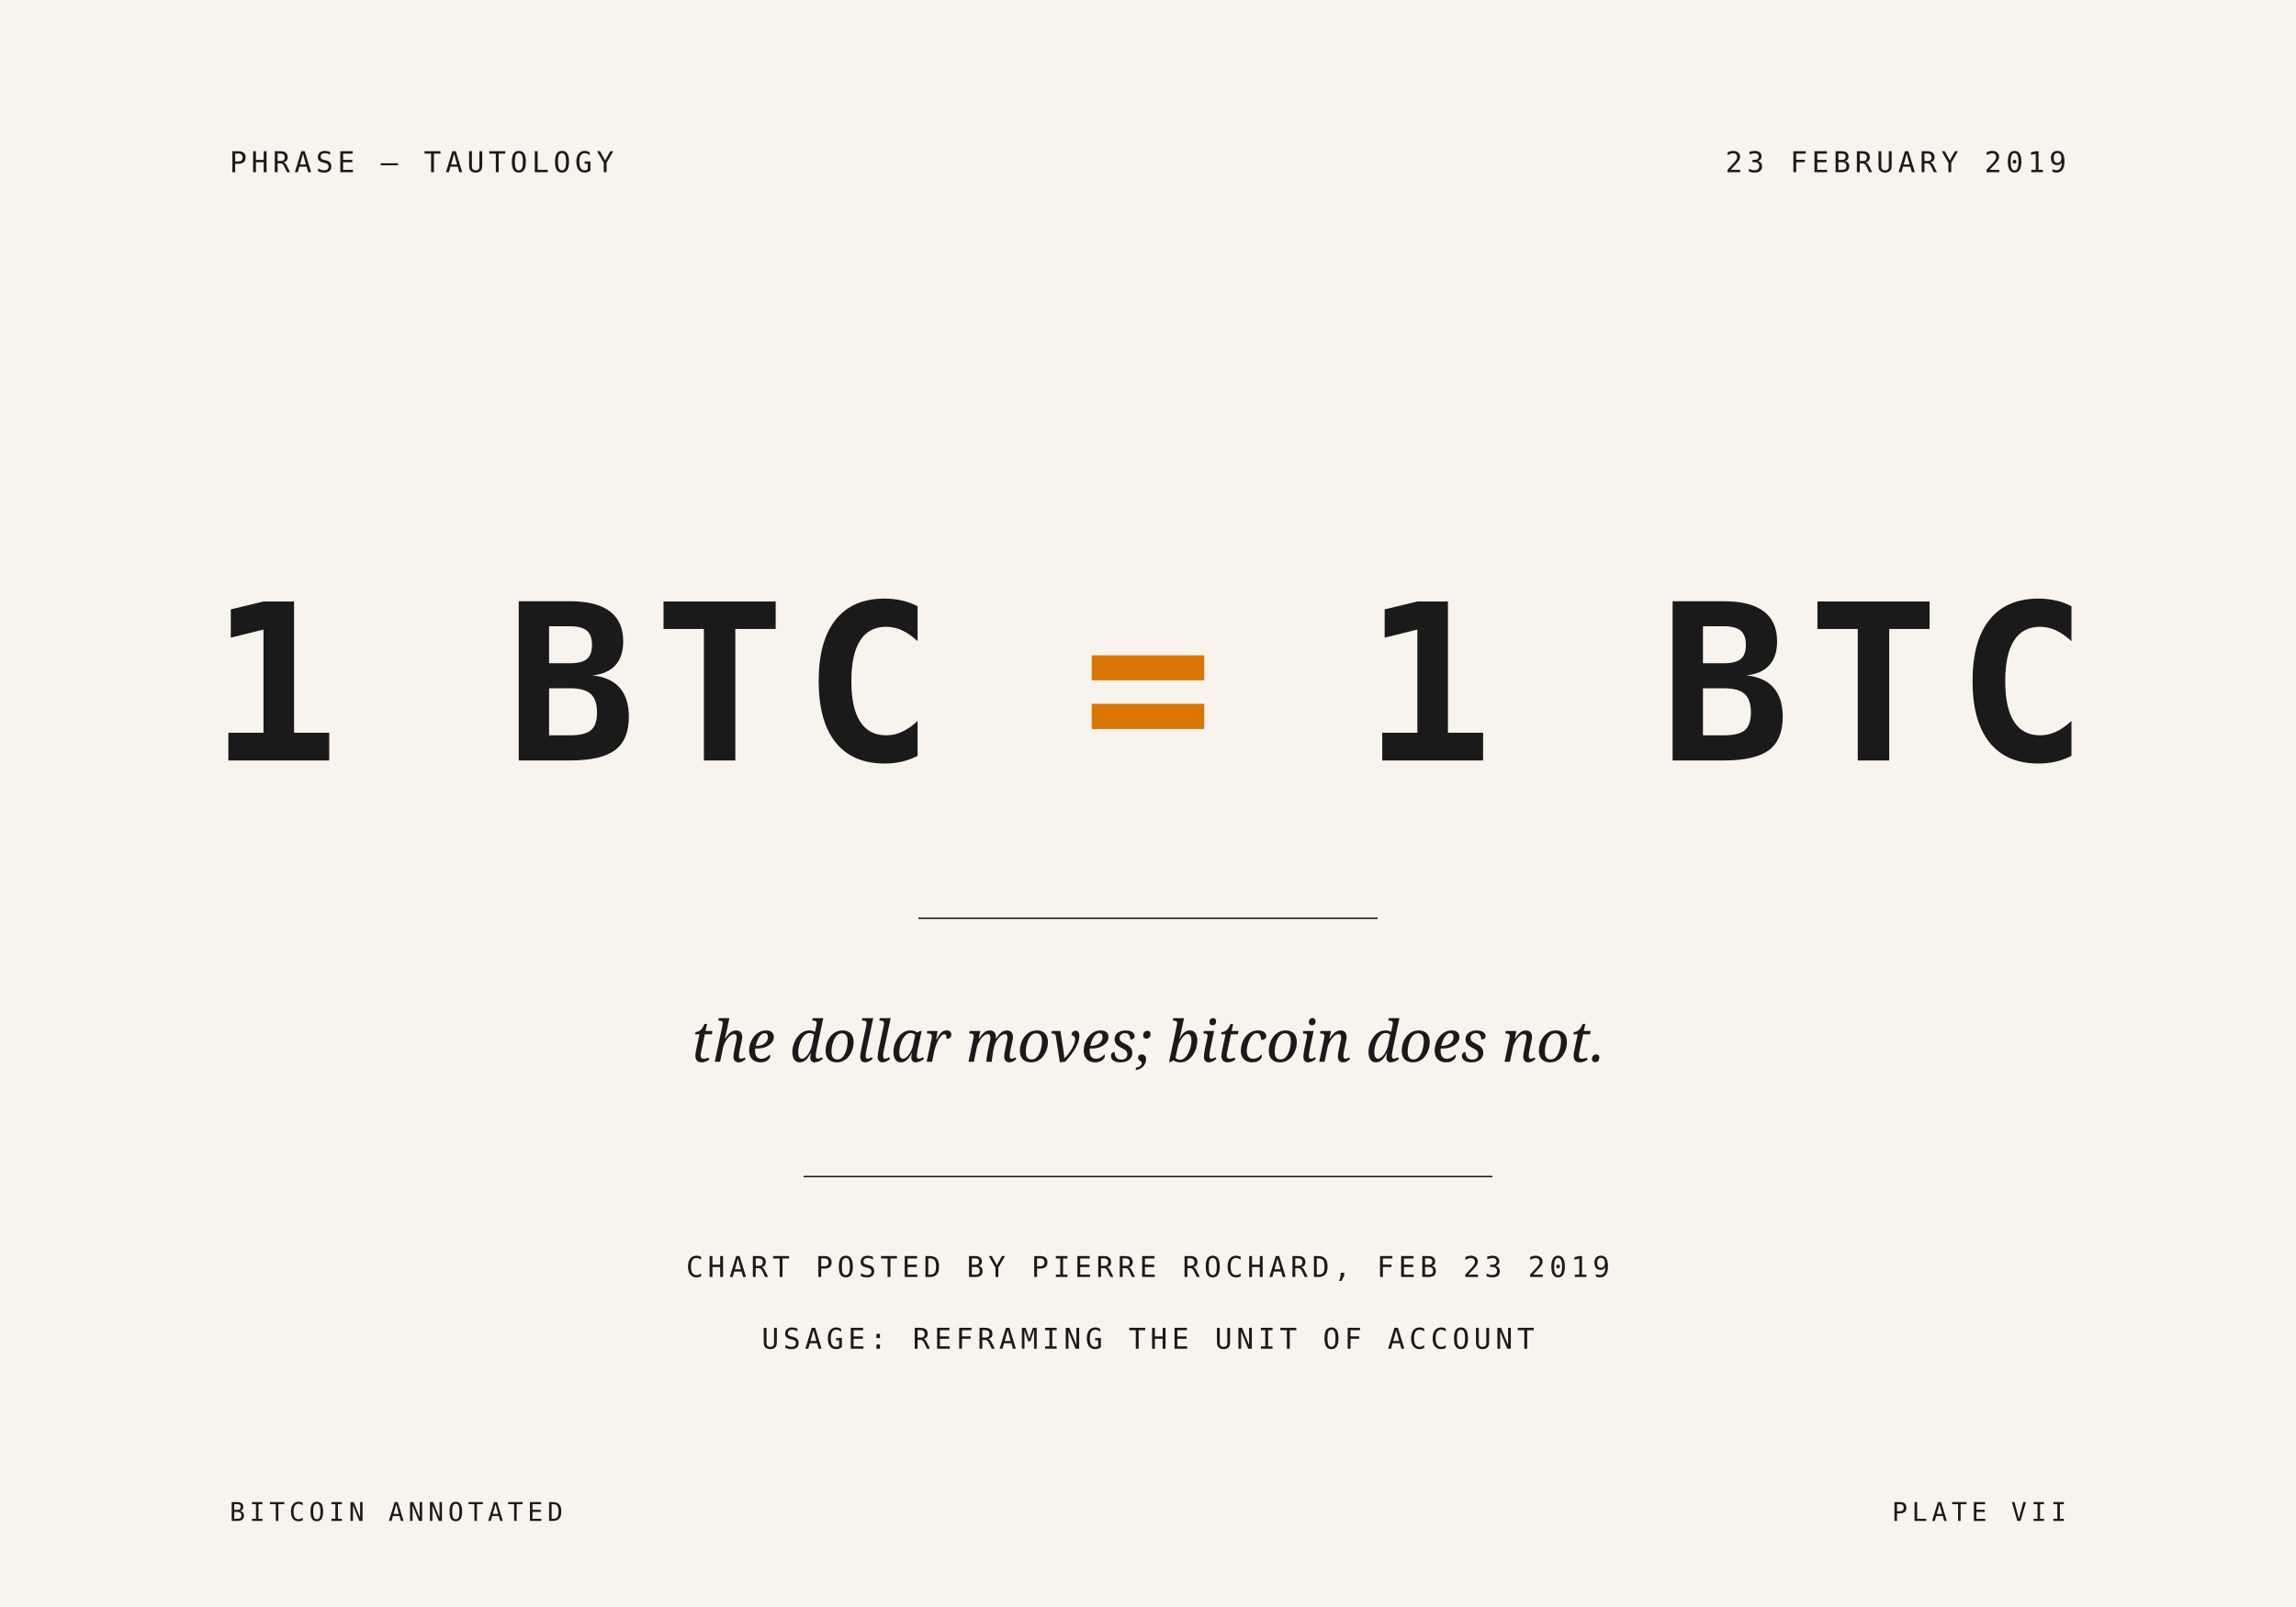
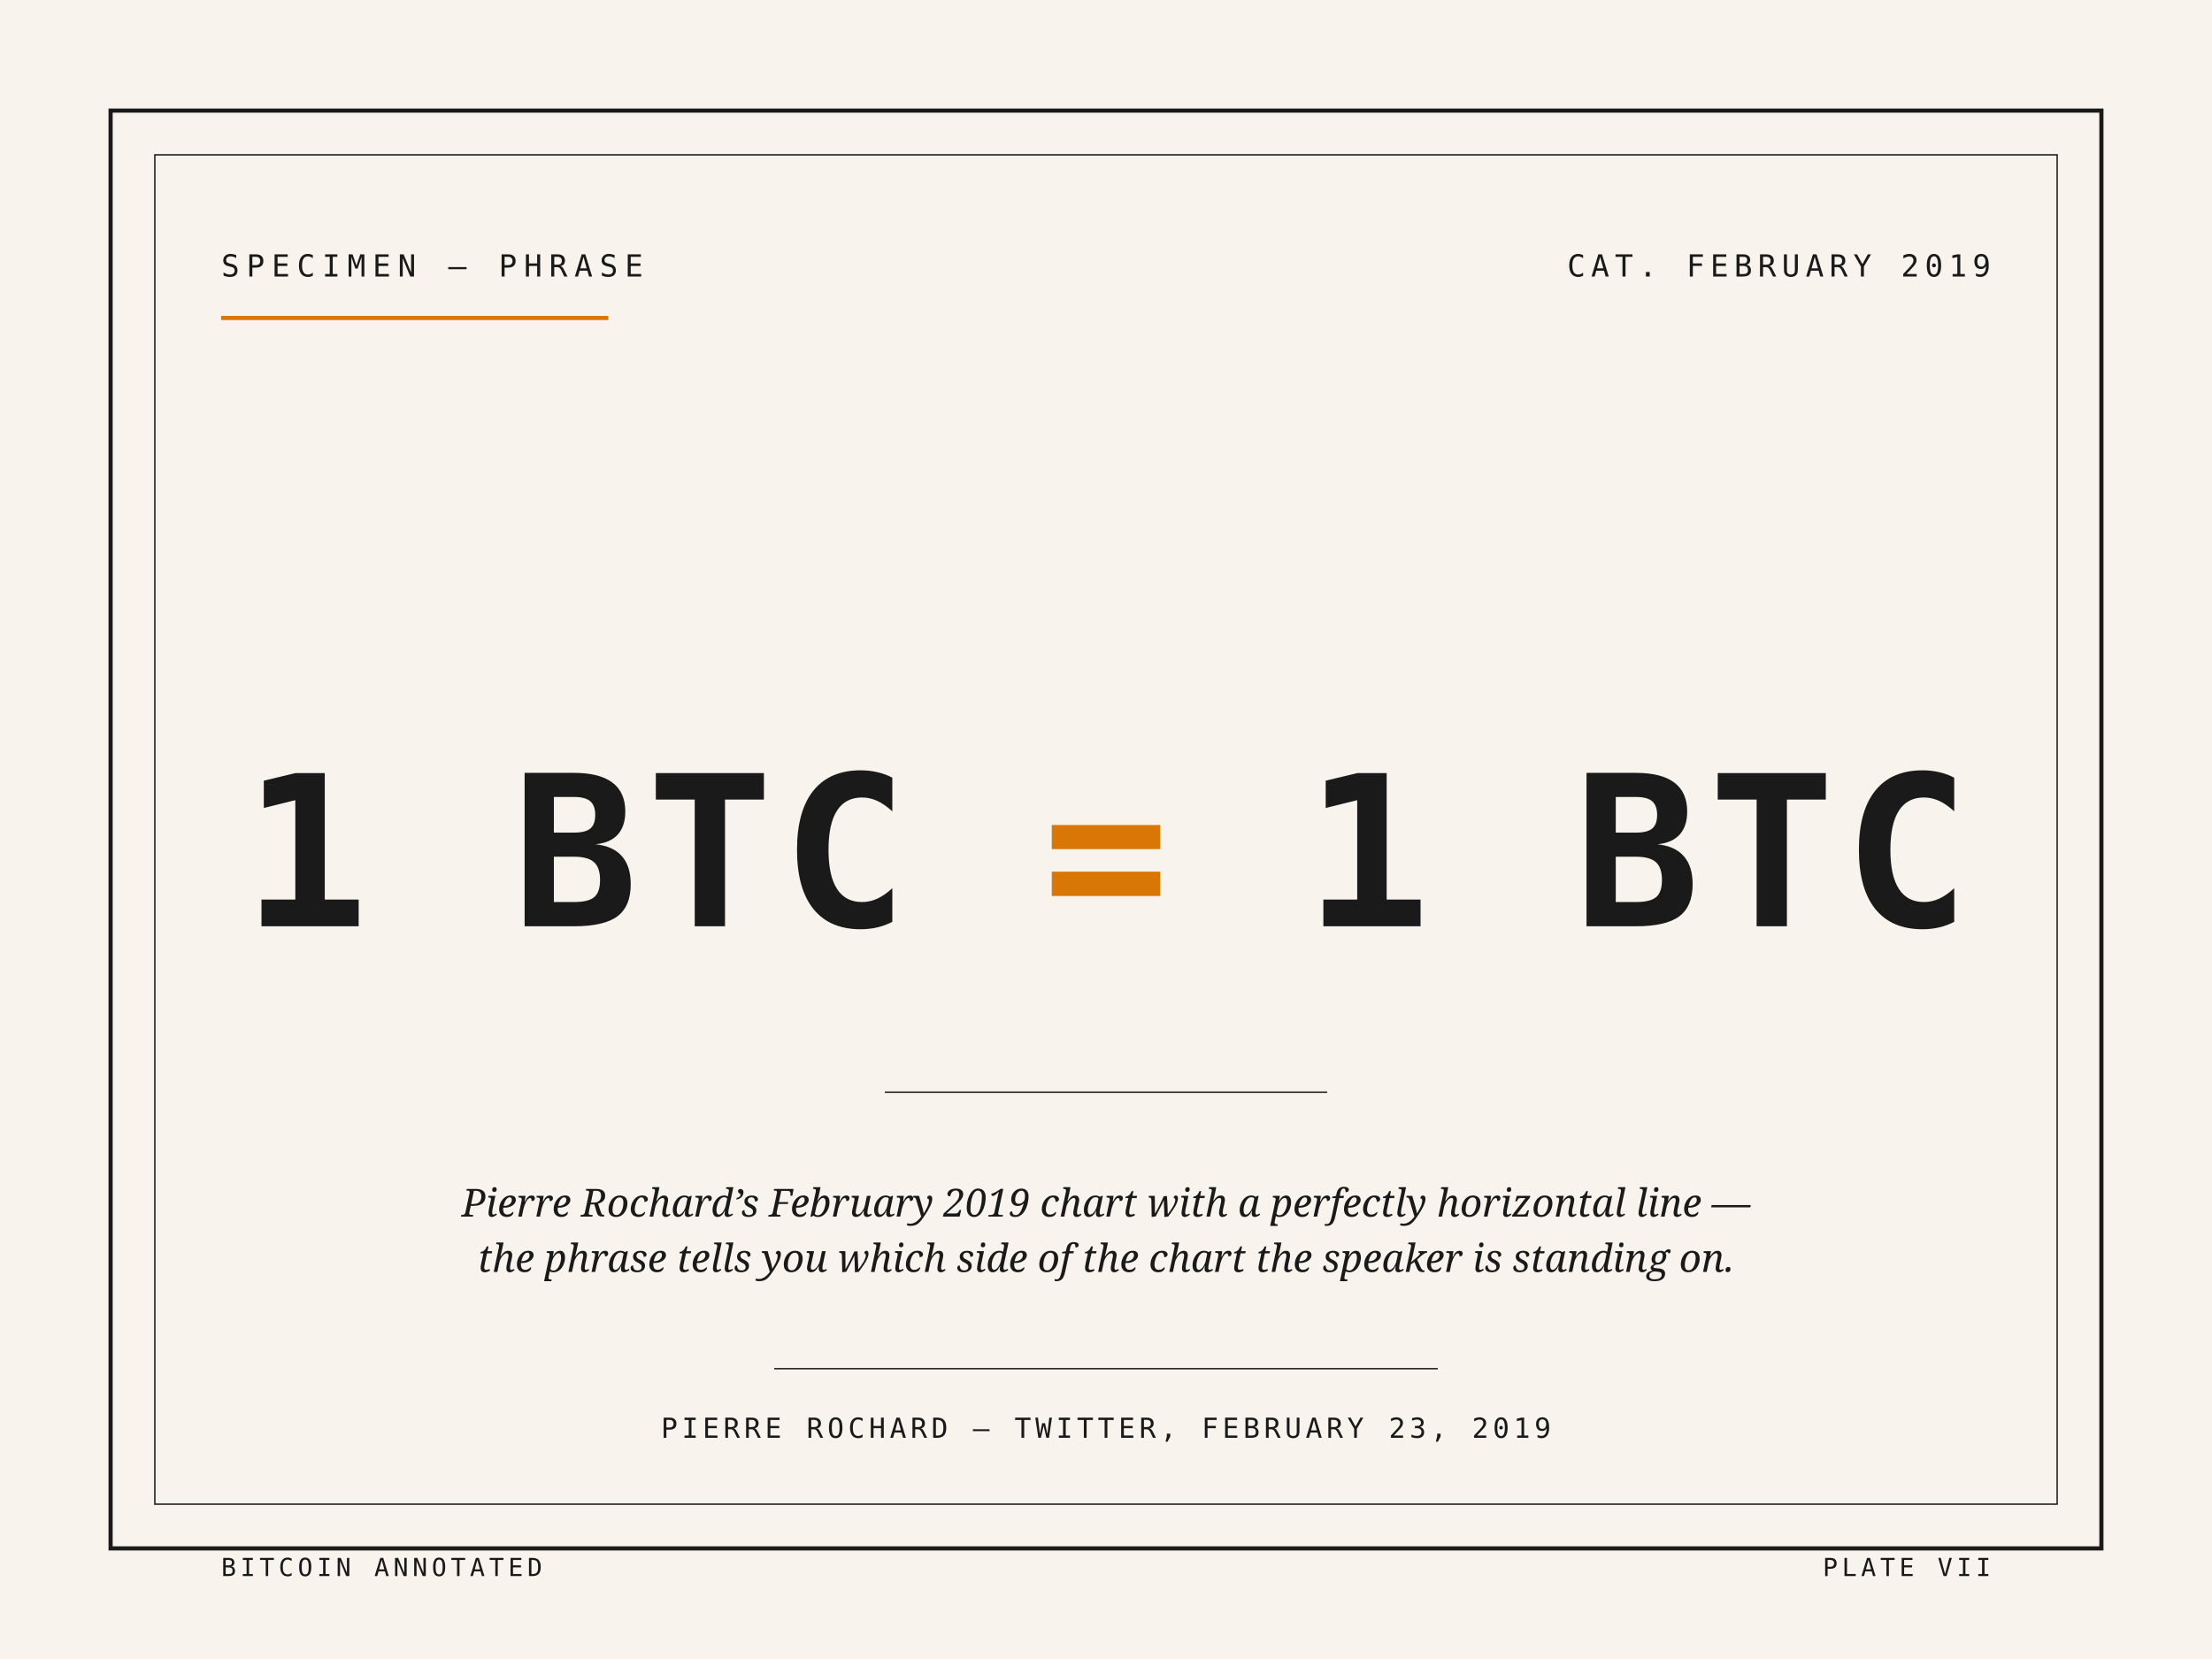
- <svg xmlns="http://www.w3.org/2000/svg" viewBox="0 0 800 560" width="800" height="560">
-   <rect width="800" height="560" fill="#f8f4ed" />
-   <text x="80" y="60" font-family="JetBrains Mono, monospace" font-size="10" fill="#1a1a1a" letter-spacing="1.5">PHRASE — TAUTOLOGY</text>
-   <text x="720" y="60" font-family="JetBrains Mono, monospace" font-size="10" fill="#1a1a1a" letter-spacing="1.5" text-anchor="end">23 FEBRUARY 2019</text>
-   <text x="400" y="265" font-family="JetBrains Mono, monospace" font-size="76" fill="#1a1a1a" text-anchor="middle" font-weight="700" letter-spacing="6">1 BTC <tspan fill="#d97706">=</tspan> 1 BTC</text>
-   <line x1="320" y1="320" x2="480" y2="320" stroke="#1a1a1a" stroke-width="0.5" />
-   <text x="400" y="370" font-family="EB Garamond, Garamond, serif" font-style="italic" font-size="20" fill="#1a1a1a" text-anchor="middle" font-weight="500">the dollar moves; bitcoin does not.</text>
-   <line x1="280" y1="410" x2="520" y2="410" stroke="#1a1a1a" stroke-width="0.5" />
-   <text x="400" y="445" font-family="JetBrains Mono, monospace" font-size="10" fill="#1a1a1a" letter-spacing="1.5" text-anchor="middle">CHART POSTED BY PIERRE ROCHARD, FEB 23 2019</text>
-   <text x="400" y="470" font-family="JetBrains Mono, monospace" font-size="10" fill="#1a1a1a" letter-spacing="1.5" text-anchor="middle">USAGE: REFRAMING THE UNIT OF ACCOUNT</text>
-   <text x="80" y="530" font-family="JetBrains Mono, monospace" font-size="9" fill="#1a1a1a" letter-spacing="1.5">BITCOIN ANNOTATED</text>
-   <text x="720" y="530" font-family="JetBrains Mono, monospace" font-size="9" fill="#1a1a1a" letter-spacing="1.5" text-anchor="end">PLATE VII</text>
+ <svg xmlns="http://www.w3.org/2000/svg" viewBox="0 0 800 600" width="800" height="600">
+   <rect width="800" height="600" fill="#f8f4ed" />
+   <rect x="40" y="40" width="720" height="520" fill="none" stroke="#1a1a1a" stroke-width="1.5" />
+   <rect x="56" y="56" width="688" height="488" fill="none" stroke="#1a1a1a" stroke-width="0.5" />
+   <text x="80" y="100" font-family="JetBrains Mono, monospace" font-size="11" fill="#1a1a1a" letter-spacing="2.5">SPECIMEN — PHRASE</text>
+   <line x1="80" y1="115" x2="220" y2="115" stroke="#d97706" stroke-width="1.5" />
+   <text x="720" y="100" font-family="JetBrains Mono, monospace" font-size="11" fill="#1a1a1a" letter-spacing="2" text-anchor="end">CAT. FEBRUARY 2019</text>
+   <text x="400" y="335" font-family="JetBrains Mono, monospace" font-size="76" fill="#1a1a1a" text-anchor="middle" font-weight="700" letter-spacing="3">1 BTC <tspan fill="#d97706">=</tspan> 1 BTC</text>
+   <line x1="320" y1="395" x2="480" y2="395" stroke="#1a1a1a" stroke-width="0.5" />
+   <text x="400" y="440" font-family="EB Garamond, Garamond, serif" font-style="italic" font-size="14" fill="#1a1a1a" text-anchor="middle">Pierre Rochard’s February 2019 chart with a perfectly horizontal line —</text>
+   <text x="400" y="460" font-family="EB Garamond, Garamond, serif" font-style="italic" font-size="14" fill="#1a1a1a" text-anchor="middle">the phrase tells you which side of the chart the speaker is standing on.</text>
+   <line x1="280" y1="495" x2="520" y2="495" stroke="#1a1a1a" stroke-width="0.5" />
+   <text x="400" y="520" font-family="JetBrains Mono, monospace" font-size="10" fill="#1a1a1a" letter-spacing="1.5" text-anchor="middle">PIERRE ROCHARD — TWITTER, FEBRUARY 23, 2019</text>
+   <text x="80" y="570" font-family="JetBrains Mono, monospace" font-size="9" fill="#1a1a1a" letter-spacing="1.5">BITCOIN ANNOTATED</text>
+   <text x="720" y="570" font-family="JetBrains Mono, monospace" font-size="9" fill="#1a1a1a" letter-spacing="1.5" text-anchor="end">PLATE VII</text>
</svg>
